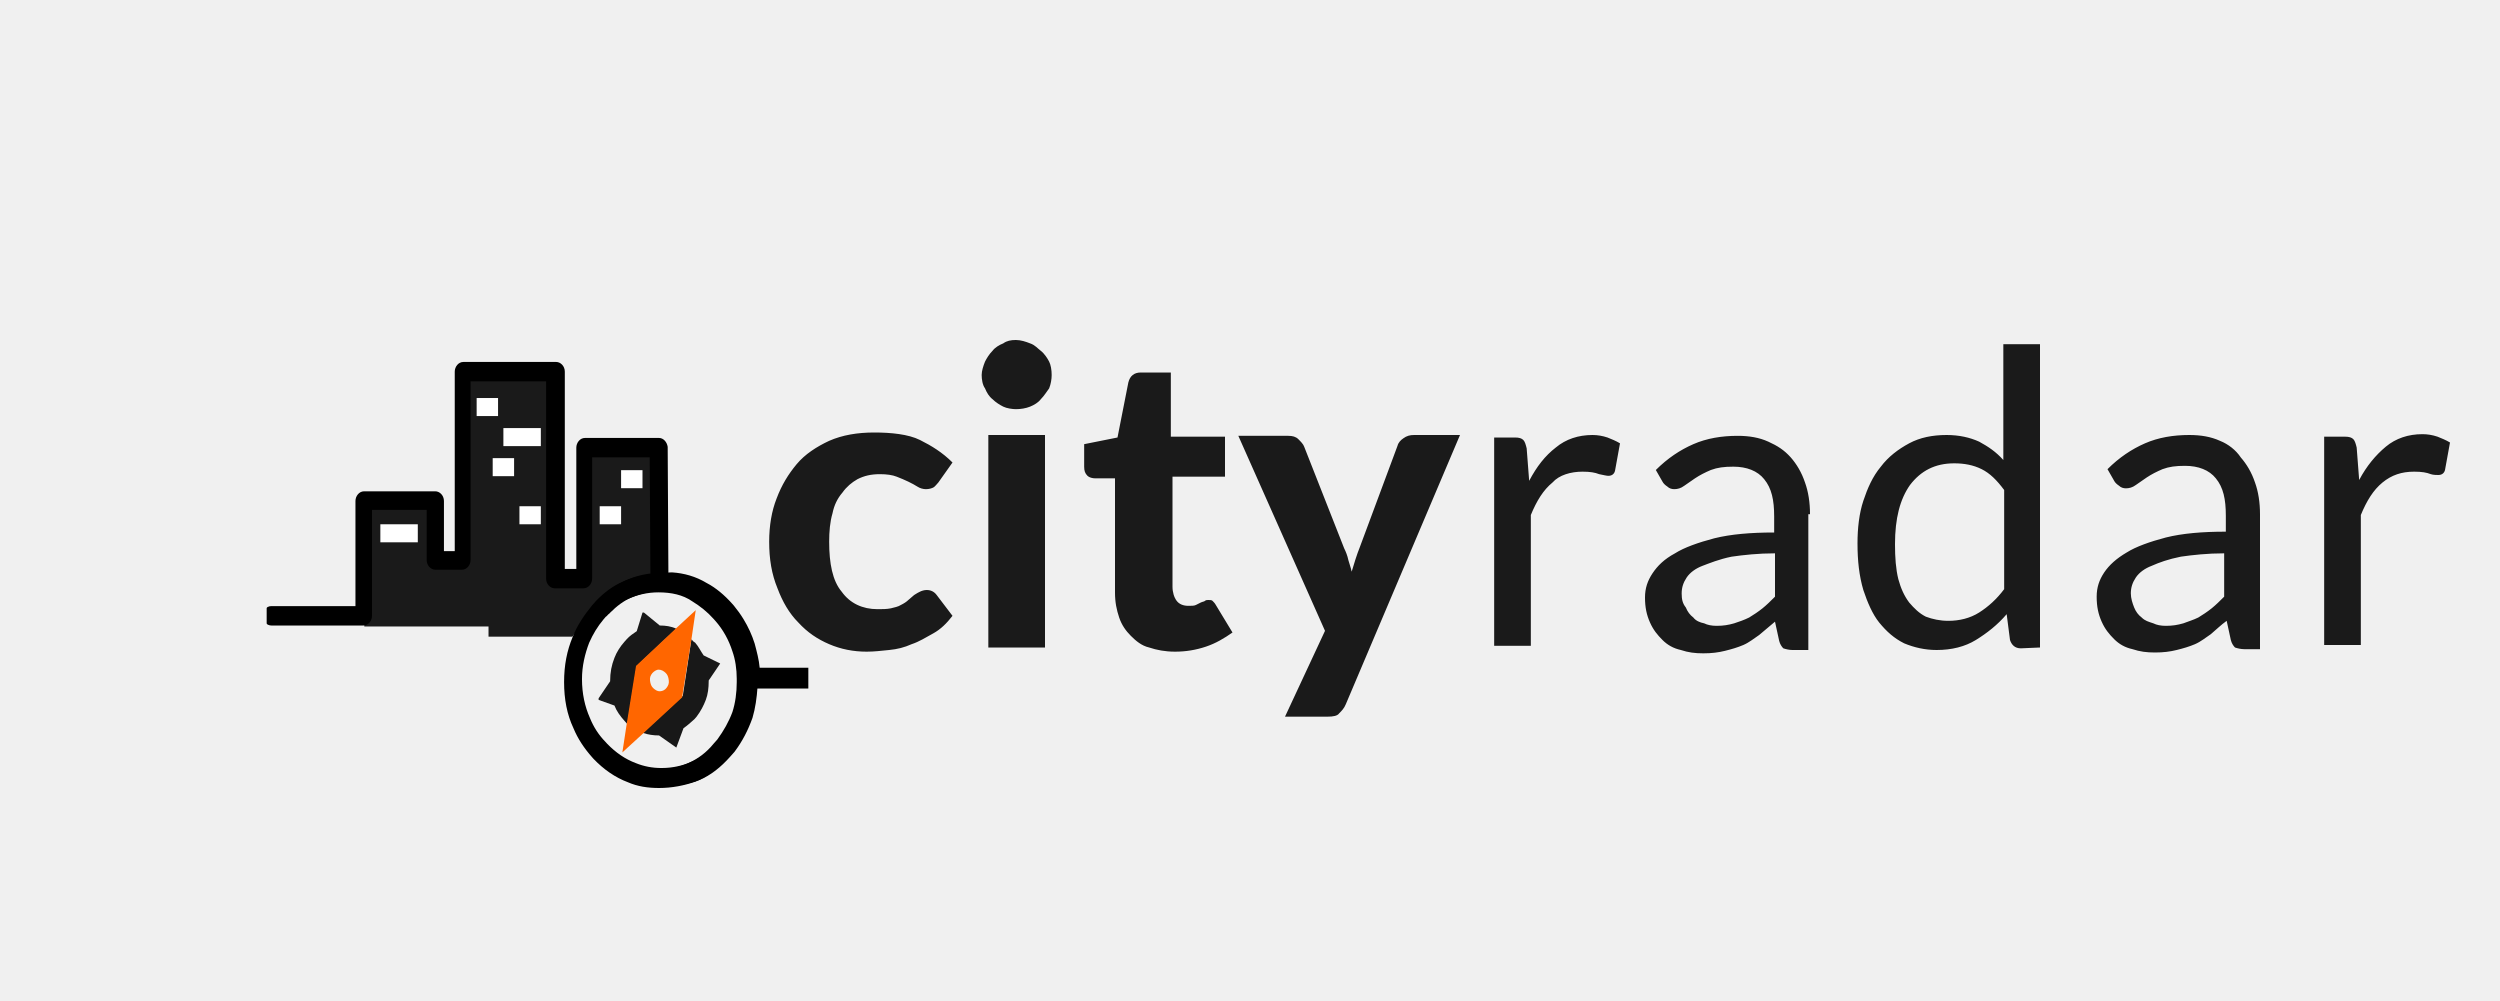
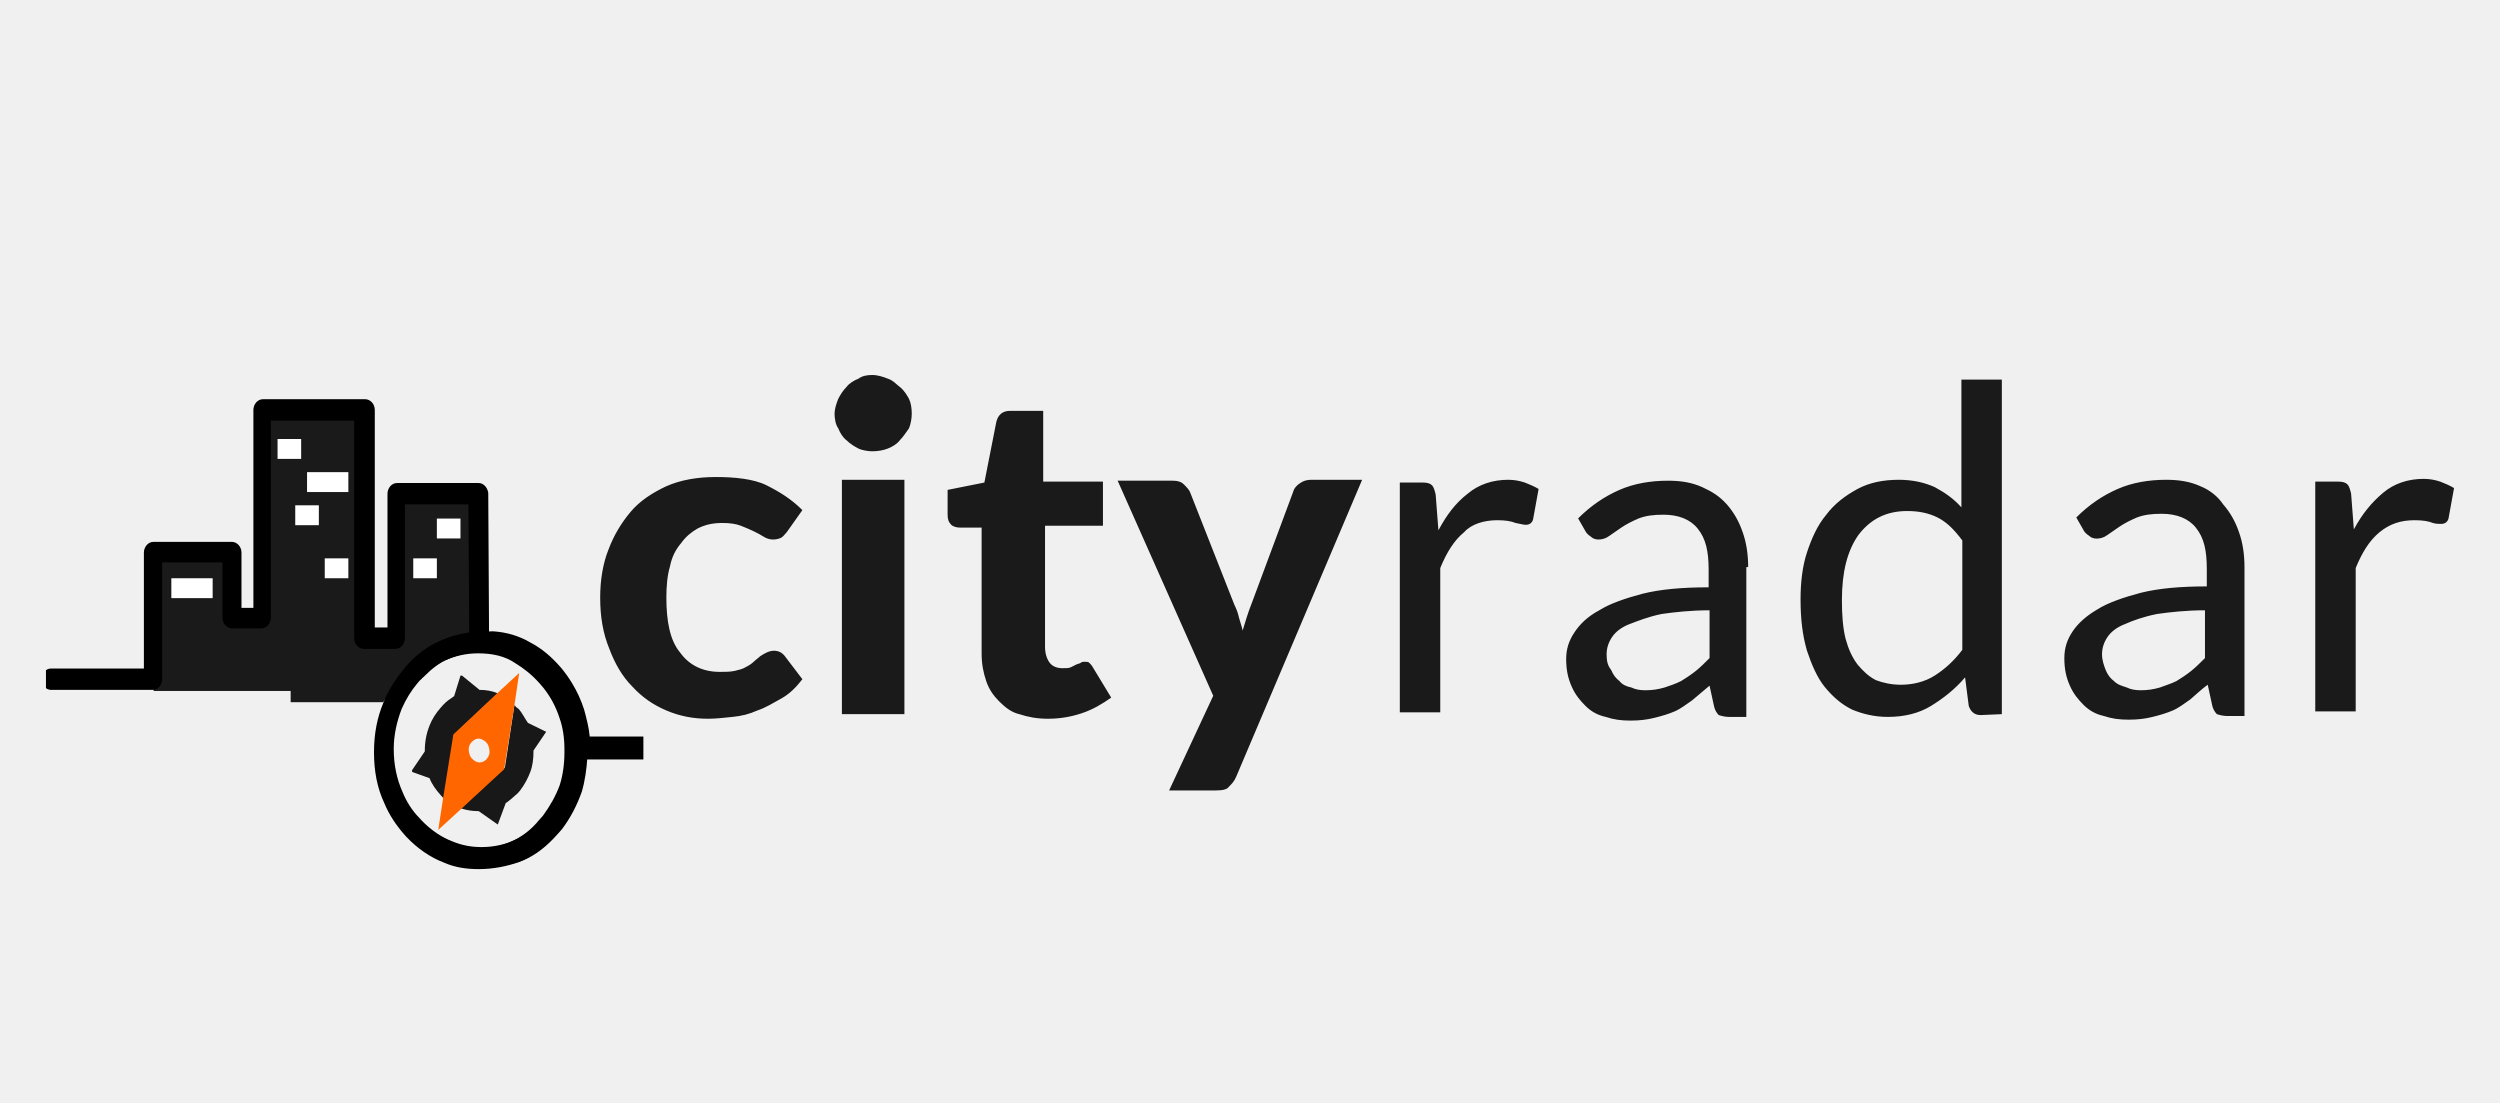
- <svg xmlns="http://www.w3.org/2000/svg" width="300" height="120" viewBox="0 0 300 120" fill="none">
-   <path d="M104.9 51.9C102.9 51.9 101.1 52.2 99.5 52.9C98 53.6 96.6 54.5 95.6 55.7C94.6 56.9 93.8 58.2 93.2 59.8C92.6 61.3 92.3 63.1 92.3 65C92.3 67.1 92.6 68.9 93.3 70.6C93.9 72.2 94.7 73.6 95.8 74.7C96.9 75.9 98.1 76.7 99.5 77.3C100.9 77.9 102.4 78.2 104 78.2C104.9 78.2 105.7 78.1 106.7 78C107.7 77.9 108.5 77.7 109.4 77.3C110.3 77 111.1 76.5 112 76C112.9 75.5 113.6 74.8 114.3 73.9L112.4 71.4C112.1 71 111.7 70.8 111.2 70.8C110.9 70.8 110.6 70.9 110.4 71C110.2 71.1 110 71.2 109.7 71.4C109.5 71.6 109.2 71.8 109 72C108.8 72.2 108.5 72.4 108.1 72.6C107.8 72.8 107.3 72.9 106.9 73C106.4 73.1 105.9 73.1 105.3 73.1C103.5 73.1 102 72.4 101 71C99.9 69.7 99.5 67.6 99.5 65C99.5 63.8 99.6 62.6 99.9 61.6C100.1 60.6 100.5 59.8 101.1 59.1C101.6 58.4 102.2 57.9 102.9 57.5C103.7 57.1 104.5 56.9 105.6 56.9C106.4 56.9 107.1 57 107.6 57.2C108.1 57.4 108.6 57.6 109 57.8C109.4 58 109.8 58.2 110.1 58.4C110.4 58.6 110.8 58.7 111.1 58.7C111.5 58.7 111.8 58.6 112 58.5C112.2 58.4 112.4 58.1 112.6 57.9L114.3 55.5C113.1 54.3 111.8 53.5 110.4 52.8C109 52.1 106.9 51.9 104.9 51.9ZM125.4 52.2H118.6V77.7H125.4V52.2ZM123.6 41.2C123.1 41 122.5 40.8 121.9 40.8C121.3 40.8 120.8 40.9 120.4 41.2C119.9 41.4 119.4 41.7 119.1 42.1C118.7 42.5 118.4 43 118.2 43.4C118 43.9 117.8 44.5 117.8 45C117.8 45.5 117.9 46.2 118.2 46.6C118.4 47.1 118.7 47.6 119.1 47.9C119.5 48.3 120 48.6 120.4 48.8C120.8 49 121.5 49.1 121.9 49.1C122.5 49.1 123.1 49 123.6 48.8C124.1 48.6 124.6 48.3 124.9 47.9C125.3 47.5 125.6 47 125.9 46.6C126.1 46.1 126.2 45.5 126.2 45C126.2 44.4 126.1 43.8 125.9 43.4C125.7 43 125.3 42.4 124.9 42.1C124.5 41.8 124.2 41.4 123.6 41.2ZM147 57.2V52.4H140.5V44.7H136.9C136.1 44.7 135.6 45.1 135.4 45.9L134.1 52.5L130.1 53.3V56C130.1 56.5 130.2 56.8 130.5 57.1C130.7 57.3 131.1 57.4 131.4 57.4H133.8V71.1C133.8 72.3 134 73.2 134.3 74.1C134.6 75 135.1 75.7 135.7 76.3C136.3 76.9 137 77.5 137.9 77.7C138.8 78 139.8 78.2 141 78.2C142.3 78.2 143.5 78 144.7 77.6C145.9 77.2 146.9 76.6 147.9 75.9L145.9 72.6C145.8 72.4 145.6 72.2 145.5 72.1C145.4 72 145.2 72 145 72C144.9 72 144.7 72 144.6 72.1C144.5 72.2 144.3 72.2 144.1 72.3C143.9 72.4 143.7 72.5 143.5 72.6C143.3 72.7 143 72.7 142.6 72.7C142 72.7 141.5 72.5 141.2 72.1C140.9 71.7 140.7 71.1 140.7 70.4V57.2H147ZM168.4 52.6C168.1 52.8 167.8 53.1 167.7 53.5L163.2 65.6C162.8 66.6 162.5 67.6 162.2 68.6C162.1 68.1 161.9 67.6 161.8 67.2C161.7 66.7 161.5 66.2 161.3 65.8L156.5 53.6C156.4 53.3 156.1 53 155.8 52.7C155.5 52.4 155.1 52.3 154.6 52.3H148.6L159 75.7L154.2 86H159.3C160 86 160.5 85.9 160.7 85.6C161 85.3 161.3 85 161.5 84.5L175.2 52.2H169.7C169.2 52.2 168.8 52.3 168.4 52.6ZM189.9 56.6C190.8 56.6 191.4 56.7 191.9 56.9C192.4 57 192.8 57.1 193 57.1C193.4 57.1 193.7 56.9 193.8 56.5L194.4 53.2C193.9 52.9 193.4 52.7 192.9 52.5C192.3 52.3 191.7 52.2 191.1 52.2C189.4 52.2 187.9 52.7 186.7 53.7C185.4 54.7 184.4 56 183.5 57.7L183.2 53.8C183.1 53.4 183 53 182.8 52.8C182.6 52.6 182.3 52.5 181.8 52.5H179.3V77.5H183.7V61.8C184.4 60.1 185.2 58.8 186.3 57.9C187.1 57 188.5 56.6 189.9 56.6ZM217.2 61.7C217.2 60.3 217 59 216.6 57.9C216.2 56.7 215.6 55.7 214.9 54.9C214.1 54 213.3 53.5 212.2 53C211.1 52.5 209.9 52.3 208.5 52.3C206.6 52.3 204.8 52.6 203.2 53.3C201.6 54 200.1 55 198.7 56.4L199.5 57.8C199.6 58 199.8 58.2 200.1 58.4C200.3 58.6 200.6 58.7 200.9 58.7C201.3 58.7 201.7 58.6 202.1 58.3C202.5 58 203 57.7 203.4 57.4C204 57 204.6 56.7 205.3 56.4C206.1 56.1 206.9 56 208 56C209.6 56 210.9 56.5 211.7 57.5C212.6 58.6 212.9 60 212.9 62V63.9C210.1 63.9 207.7 64.1 205.7 64.6C203.8 65.1 202.1 65.7 201 66.4C199.7 67.1 198.9 67.9 198.3 68.8C197.7 69.7 197.4 70.6 197.4 71.7C197.4 72.9 197.6 73.8 198 74.7C198.4 75.6 198.9 76.2 199.5 76.8C200.1 77.4 200.8 77.8 201.7 78C202.6 78.3 203.4 78.4 204.4 78.4C205.4 78.4 206.2 78.3 207 78.1C207.8 77.9 208.5 77.7 209.2 77.4C209.9 77.1 210.5 76.6 211.1 76.2C211.7 75.7 212.4 75.1 213 74.6L213.5 76.9C213.6 77.3 213.8 77.6 214 77.8C214.3 77.9 214.7 78 215.1 78H217V61.7H217.2ZM201.8 71.2C201.8 70.5 202 69.9 202.4 69.3C202.8 68.7 203.5 68.2 204.3 67.9C205.1 67.6 206.3 67.1 207.8 66.8C209.2 66.6 211 66.4 213 66.4V71.6C212.5 72.1 212 72.6 211.5 73C211 73.4 210.4 73.8 209.9 74.1C209.3 74.4 208.7 74.6 208.1 74.8C207.4 75 206.8 75.1 206 75.1C205.4 75.1 204.9 75 204.5 74.8C204 74.7 203.5 74.5 203.2 74.1C202.8 73.8 202.5 73.4 202.3 72.9C201.9 72.4 201.8 71.9 201.8 71.2ZM244.8 77.7V41.3H240.4V55.2C239.5 54.2 238.6 53.6 237.5 53C236.4 52.5 235.1 52.2 233.6 52.2C231.9 52.2 230.4 52.5 229.1 53.2C227.8 53.9 226.6 54.8 225.7 56C224.7 57.2 224.1 58.6 223.6 60.1C223.1 61.6 222.9 63.4 222.9 65.2C222.9 67.3 223.1 69.1 223.6 70.8C224.1 72.3 224.7 73.7 225.5 74.7C226.4 75.8 227.3 76.6 228.5 77.2C229.7 77.7 231 78 232.4 78C234.2 78 235.8 77.6 237.1 76.8C238.4 76 239.7 75 240.8 73.7L241.2 76.8C241.4 77.4 241.8 77.8 242.5 77.8L244.8 77.7ZM234.5 55.6C235.7 55.6 236.8 55.8 237.8 56.3C238.8 56.8 239.6 57.6 240.5 58.8V70.7C239.6 71.9 238.6 72.8 237.5 73.5C236.4 74.2 235.1 74.5 233.8 74.5C232.8 74.5 231.9 74.3 231.1 74C230.3 73.6 229.7 73 229.1 72.3C228.5 71.5 228.1 70.6 227.8 69.5C227.5 68.3 227.4 66.9 227.4 65.3C227.4 62.2 228 59.9 229.2 58.2C230.5 56.5 232.2 55.6 234.5 55.6ZM266.4 52.9C265.3 52.4 264.1 52.2 262.7 52.2C260.8 52.2 259 52.5 257.4 53.2C255.8 53.9 254.3 54.9 252.9 56.3L253.7 57.7C253.8 57.9 254 58.1 254.3 58.3C254.5 58.5 254.8 58.6 255.1 58.6C255.5 58.6 255.9 58.5 256.3 58.2C256.7 57.9 257.2 57.6 257.6 57.3C258.2 56.9 258.8 56.6 259.5 56.3C260.3 56 261.1 55.9 262.2 55.9C263.8 55.9 265.1 56.4 265.9 57.4C266.8 58.5 267.1 59.9 267.1 61.9V63.8C264.3 63.8 261.9 64 259.9 64.5C258 65 256.3 65.6 255.2 66.3C254 67 253.1 67.8 252.5 68.7C251.9 69.6 251.6 70.5 251.6 71.6C251.6 72.8 251.8 73.7 252.2 74.6C252.6 75.5 253.1 76.1 253.7 76.7C254.3 77.3 255 77.7 255.9 77.9C256.8 78.2 257.6 78.3 258.6 78.3C259.6 78.3 260.4 78.2 261.2 78C262 77.8 262.7 77.6 263.4 77.3C264.1 77 264.7 76.5 265.3 76.1C265.9 75.6 266.5 75 267.2 74.5L267.7 76.8C267.8 77.2 268 77.5 268.2 77.7C268.5 77.8 268.9 77.9 269.3 77.9H271.2V61.7C271.2 60.3 271 59 270.6 57.9C270.2 56.7 269.6 55.7 268.9 54.9C268.3 54 267.4 53.3 266.4 52.9ZM257 74.1C256.6 73.8 256.3 73.4 256.1 72.9C255.9 72.4 255.7 71.8 255.7 71.2C255.7 70.5 255.9 69.9 256.3 69.3C256.7 68.7 257.4 68.2 258.2 67.9C259.1 67.5 260.2 67.1 261.7 66.8C263.1 66.6 264.9 66.4 266.9 66.4V71.6C266.4 72.1 265.9 72.6 265.4 73C264.9 73.4 264.3 73.8 263.8 74.1C263.2 74.4 262.5 74.6 262 74.8C261.3 75 260.7 75.1 259.9 75.1C259.3 75.1 258.8 75 258.4 74.8C257.8 74.6 257.4 74.5 257 74.1ZM292.6 57C293 57 293.3 56.8 293.4 56.4L294 53.1C293.5 52.8 293 52.6 292.5 52.4C291.9 52.2 291.3 52.1 290.7 52.1C289 52.1 287.5 52.6 286.3 53.6C285.1 54.6 284 55.9 283.1 57.6L282.8 53.7C282.7 53.3 282.6 52.9 282.4 52.7C282.2 52.5 281.9 52.4 281.4 52.4H278.9V77.4H283.3V61.8C284 60.1 284.8 58.8 285.9 57.9C287 57 288.2 56.6 289.7 56.6C290.6 56.6 291.2 56.7 291.7 56.9C292 57 292.4 57 292.6 57Z" fill="#1A1A1A" />
-   <mask id="mask0" mask-type="alpha" maskUnits="userSpaceOnUse" x="32" y="41" width="65" height="56">
-     <rect x="32" y="41" width="65" height="56" fill="white" />
+ <svg xmlns="http://www.w3.org/2000/svg" width="272" height="120" viewBox="0 0 272 120" fill="none">
+   <path d="M77.9 51.9C75.9 51.9 74.1 52.2 72.5 52.9C71 53.6 69.6 54.5 68.6 55.7C67.6 56.9 66.8 58.2 66.2 59.8C65.6 61.3 65.3 63.1 65.3 65C65.3 67.1 65.6 68.9 66.3 70.6C66.9 72.2 67.7 73.6 68.8 74.7C69.9 75.9 71.1 76.7 72.5 77.3C73.9 77.9 75.4 78.2 77 78.2C77.9 78.2 78.7 78.1 79.7 78C80.7 77.9 81.5 77.7 82.4 77.3C83.3 77 84.1 76.5 85 76C85.9 75.5 86.6 74.8 87.3 73.9L85.4 71.4C85.1 71 84.7 70.8 84.2 70.8C83.9 70.8 83.6 70.9 83.4 71C83.2 71.1 83 71.2 82.7 71.4C82.5 71.6 82.2 71.8 82 72C81.8 72.2 81.5 72.4 81.1 72.6C80.8 72.8 80.3 72.9 79.9 73C79.4 73.1 78.9 73.1 78.3 73.1C76.5 73.1 75 72.4 74 71C72.9 69.7 72.5 67.6 72.5 65C72.5 63.8 72.6 62.6 72.9 61.6C73.1 60.6 73.5 59.8 74.1 59.1C74.6 58.4 75.2 57.9 75.9 57.5C76.7 57.1 77.5 56.9 78.6 56.9C79.4 56.9 80.1 57 80.6 57.2C81.1 57.4 81.6 57.6 82 57.8C82.4 58 82.8 58.2 83.1 58.4C83.4 58.6 83.8 58.7 84.1 58.7C84.5 58.7 84.8 58.6 85 58.5C85.2 58.4 85.4 58.1 85.6 57.9L87.3 55.5C86.1 54.3 84.8 53.5 83.4 52.8C82 52.1 79.9 51.9 77.9 51.9ZM98.4 52.2H91.6V77.7H98.4V52.2ZM96.6 41.2C96.1 41 95.5 40.8 94.9 40.8C94.3 40.8 93.8 40.9 93.4 41.2C92.9 41.4 92.4 41.7 92.1 42.1C91.7 42.5 91.4 43 91.2 43.4C91 43.9 90.8 44.5 90.8 45C90.8 45.5 90.9 46.2 91.2 46.6C91.4 47.1 91.7 47.6 92.1 47.9C92.5 48.3 93 48.6 93.4 48.8C93.8 49 94.5 49.1 94.9 49.1C95.5 49.1 96.1 49 96.6 48.8C97.1 48.6 97.6 48.3 97.9 47.9C98.3 47.5 98.6 47 98.9 46.6C99.1 46.1 99.2 45.5 99.2 45C99.2 44.4 99.1 43.8 98.9 43.4C98.7 43 98.3 42.4 97.9 42.1C97.5 41.8 97.2 41.4 96.6 41.2ZM120 57.2V52.4H113.5V44.7H109.9C109.1 44.7 108.6 45.1 108.4 45.9L107.1 52.5L103.1 53.3V56C103.1 56.5 103.2 56.8 103.5 57.1C103.7 57.3 104.1 57.4 104.4 57.4H106.8V71.1C106.8 72.3 107 73.2 107.3 74.1C107.6 75 108.1 75.7 108.7 76.3C109.3 76.9 110 77.5 110.9 77.7C111.8 78 112.8 78.2 114 78.2C115.3 78.2 116.5 78 117.7 77.6C118.9 77.2 119.9 76.6 120.9 75.9L118.9 72.6C118.8 72.4 118.6 72.2 118.5 72.1C118.4 72 118.2 72 118 72C117.9 72 117.7 72 117.6 72.1C117.5 72.2 117.3 72.2 117.1 72.3C116.9 72.4 116.7 72.5 116.5 72.6C116.3 72.7 116 72.7 115.6 72.7C115 72.7 114.5 72.5 114.2 72.1C113.9 71.7 113.7 71.1 113.7 70.4V57.2H120ZM141.4 52.6C141.1 52.8 140.8 53.1 140.7 53.5L136.2 65.6C135.8 66.6 135.5 67.6 135.2 68.6C135.1 68.1 134.9 67.6 134.8 67.2C134.7 66.7 134.5 66.2 134.3 65.8L129.5 53.6C129.4 53.3 129.1 53 128.8 52.7C128.5 52.4 128.1 52.3 127.6 52.3H121.6L132 75.7L127.2 86H132.3C133 86 133.5 85.9 133.7 85.6C134 85.3 134.3 85 134.5 84.5L148.2 52.2H142.7C142.2 52.2 141.8 52.3 141.4 52.6ZM162.9 56.6C163.8 56.6 164.4 56.7 164.9 56.9C165.4 57 165.8 57.1 166 57.1C166.4 57.1 166.7 56.9 166.8 56.5L167.4 53.2C166.9 52.9 166.4 52.7 165.9 52.5C165.3 52.3 164.7 52.2 164.1 52.2C162.4 52.2 160.9 52.7 159.7 53.7C158.4 54.7 157.4 56 156.5 57.7L156.2 53.8C156.1 53.4 156 53 155.8 52.8C155.6 52.6 155.3 52.5 154.8 52.5H152.3V77.5H156.7V61.8C157.4 60.1 158.2 58.8 159.3 57.9C160.1 57 161.5 56.6 162.9 56.6ZM190.2 61.7C190.2 60.3 190 59 189.6 57.9C189.2 56.7 188.6 55.7 187.9 54.9C187.1 54 186.3 53.5 185.2 53C184.1 52.5 182.9 52.3 181.5 52.3C179.6 52.3 177.8 52.6 176.2 53.3C174.6 54 173.1 55 171.7 56.4L172.5 57.8C172.6 58 172.8 58.2 173.1 58.4C173.3 58.6 173.6 58.7 173.9 58.7C174.3 58.7 174.7 58.6 175.1 58.3C175.5 58 176 57.7 176.4 57.4C177 57 177.6 56.7 178.3 56.4C179.1 56.1 179.9 56 181 56C182.6 56 183.9 56.5 184.7 57.5C185.6 58.6 185.9 60 185.9 62V63.9C183.1 63.9 180.7 64.1 178.7 64.6C176.8 65.1 175.1 65.7 174 66.4C172.7 67.1 171.9 67.9 171.3 68.8C170.7 69.7 170.4 70.6 170.4 71.7C170.4 72.9 170.6 73.8 171 74.7C171.4 75.6 171.9 76.2 172.5 76.8C173.1 77.4 173.8 77.8 174.7 78C175.6 78.3 176.4 78.4 177.4 78.4C178.4 78.4 179.2 78.3 180 78.1C180.8 77.9 181.5 77.7 182.2 77.4C182.9 77.1 183.5 76.6 184.1 76.2C184.7 75.7 185.4 75.1 186 74.6L186.5 76.9C186.6 77.3 186.8 77.6 187 77.8C187.3 77.9 187.7 78 188.1 78H190V61.7H190.2ZM174.8 71.2C174.8 70.5 175 69.9 175.4 69.3C175.8 68.7 176.5 68.2 177.3 67.9C178.1 67.6 179.3 67.1 180.8 66.8C182.2 66.6 184 66.4 186 66.4V71.6C185.5 72.1 185 72.6 184.5 73C184 73.4 183.4 73.8 182.9 74.1C182.3 74.4 181.7 74.6 181.1 74.8C180.4 75 179.8 75.1 179 75.1C178.4 75.1 177.9 75 177.5 74.8C177 74.7 176.5 74.5 176.2 74.1C175.8 73.8 175.5 73.4 175.3 72.9C174.9 72.4 174.8 71.9 174.8 71.2ZM217.8 77.7V41.3H213.4V55.2C212.5 54.2 211.6 53.6 210.5 53C209.4 52.5 208.1 52.2 206.6 52.2C204.9 52.2 203.4 52.5 202.1 53.2C200.8 53.9 199.6 54.8 198.7 56C197.7 57.2 197.1 58.6 196.6 60.1C196.1 61.6 195.9 63.4 195.9 65.2C195.9 67.3 196.1 69.1 196.6 70.8C197.1 72.3 197.7 73.7 198.5 74.7C199.4 75.8 200.3 76.6 201.5 77.2C202.7 77.7 204 78 205.4 78C207.2 78 208.8 77.6 210.1 76.8C211.4 76 212.7 75 213.8 73.7L214.2 76.8C214.4 77.4 214.8 77.8 215.5 77.8L217.8 77.7ZM207.5 55.6C208.7 55.6 209.8 55.8 210.8 56.3C211.8 56.8 212.6 57.6 213.5 58.8V70.7C212.6 71.9 211.6 72.8 210.5 73.5C209.4 74.2 208.1 74.5 206.8 74.5C205.8 74.5 204.9 74.3 204.1 74C203.3 73.6 202.7 73 202.1 72.3C201.5 71.5 201.1 70.6 200.8 69.5C200.5 68.3 200.4 66.9 200.4 65.3C200.4 62.2 201 59.9 202.2 58.2C203.5 56.5 205.2 55.6 207.5 55.6ZM239.4 52.9C238.3 52.4 237.1 52.2 235.7 52.2C233.8 52.2 232 52.5 230.4 53.2C228.8 53.9 227.3 54.9 225.9 56.3L226.7 57.7C226.8 57.9 227 58.1 227.3 58.3C227.5 58.5 227.8 58.6 228.1 58.6C228.5 58.6 228.9 58.5 229.3 58.2C229.7 57.9 230.2 57.6 230.6 57.3C231.2 56.9 231.8 56.6 232.5 56.3C233.3 56 234.1 55.9 235.2 55.9C236.8 55.9 238.1 56.4 238.9 57.4C239.8 58.5 240.1 59.9 240.1 61.9V63.8C237.3 63.8 234.9 64 232.9 64.5C231 65 229.3 65.6 228.2 66.3C227 67 226.1 67.8 225.5 68.7C224.9 69.6 224.6 70.5 224.6 71.6C224.6 72.8 224.8 73.7 225.2 74.6C225.6 75.5 226.1 76.1 226.7 76.7C227.3 77.3 228 77.7 228.9 77.9C229.8 78.2 230.6 78.3 231.6 78.3C232.6 78.3 233.4 78.2 234.2 78C235 77.8 235.7 77.6 236.4 77.3C237.1 77 237.7 76.5 238.3 76.1C238.9 75.6 239.5 75 240.2 74.5L240.7 76.8C240.8 77.2 241 77.5 241.2 77.7C241.5 77.8 241.9 77.9 242.3 77.9H244.2V61.7C244.2 60.3 244 59 243.6 57.9C243.2 56.7 242.6 55.7 241.9 54.9C241.3 54 240.4 53.3 239.4 52.9ZM230 74.1C229.6 73.8 229.3 73.4 229.1 72.9C228.9 72.4 228.7 71.8 228.7 71.2C228.7 70.5 228.9 69.9 229.3 69.3C229.7 68.7 230.4 68.2 231.2 67.9C232.1 67.5 233.2 67.1 234.7 66.8C236.1 66.6 237.9 66.4 239.9 66.4V71.6C239.4 72.1 238.9 72.6 238.4 73C237.9 73.4 237.3 73.8 236.8 74.1C236.2 74.4 235.5 74.6 235 74.8C234.3 75 233.7 75.1 232.9 75.1C232.3 75.1 231.8 75 231.4 74.8C230.8 74.6 230.4 74.5 230 74.1ZM265.6 57C266 57 266.3 56.8 266.4 56.4L267 53.1C266.5 52.8 266 52.6 265.5 52.4C264.9 52.2 264.3 52.1 263.7 52.1C262 52.1 260.5 52.6 259.3 53.6C258.1 54.6 257 55.9 256.1 57.6L255.8 53.7C255.7 53.3 255.6 52.9 255.4 52.7C255.2 52.5 254.9 52.4 254.4 52.4H251.9V77.4H256.3V61.8C257 60.1 257.8 58.8 258.9 57.9C260 57 261.2 56.6 262.7 56.6C263.6 56.6 264.2 56.7 264.7 56.9C265 57 265.4 57 265.6 57Z" fill="#1A1A1A" />
+   <mask id="mask0" mask-type="alpha" maskUnits="userSpaceOnUse" x="5" y="41" width="65" height="56">
+     <rect x="5" y="41" width="65" height="56" fill="white" />
  </mask>
  <g mask="url(#mask0)">
-     <rect x="43.716" y="60.027" width="8.346" height="13.707" fill="#1A1A1A" />
-     <rect x="55.914" y="44.878" width="10.914" height="28.857" fill="#1A1A1A" />
-     <rect x="70.037" y="53.534" width="8.988" height="15.871" fill="#1A1A1A" />
-     <rect x="43.716" y="66.52" width="16.049" height="8.657" fill="#1A1A1A" />
-     <path d="M59.123 66.52L65.864 69.534H70.358H75.173L70.358 73.219L68.432 75.898H59.123V66.52Z" fill="#1A1A1A" stroke="#1A1A1A" />
-     <rect x="57.198" y="47.763" width="2.568" height="2.164" fill="white" />
-     <rect x="59.123" y="54.977" width="2.568" height="2.164" fill="white" />
-     <rect x="74.531" y="56.42" width="2.568" height="2.164" fill="white" />
-     <rect x="62.333" y="60.749" width="2.568" height="2.164" fill="white" />
-     <rect x="71.963" y="60.749" width="2.568" height="2.164" fill="white" />
-     <rect x="60.407" y="51.37" width="4.494" height="2.164" fill="white" />
-     <rect x="45.642" y="62.913" width="4.494" height="2.164" fill="white" />
-     <path fill-rule="evenodd" clip-rule="evenodd" d="M78.05 68.949L80.208 68.852L80.122 53.621C80.036 53.039 79.604 52.554 79.086 52.554H70.194C69.59 52.554 69.158 53.136 69.158 53.718V68.27H67.777V44.599C67.777 43.92 67.259 43.435 66.741 43.435H55.604C55 43.435 54.569 44.017 54.569 44.599V66.136H53.273V60.121C53.273 59.442 52.755 58.957 52.238 58.957H43.691C43.087 58.957 42.655 59.539 42.655 60.121V72.733H32.554C31.95 72.733 31.519 73.314 31.519 73.897C31.519 74.576 32.036 75.061 32.554 75.061H43.605C44.209 75.061 44.641 74.479 44.641 73.897V61.188H51.202V67.203C51.202 67.882 51.72 68.367 52.238 68.367H55.432C56.036 68.367 56.468 67.785 56.468 67.203V45.763H65.532V69.434C65.532 70.113 66.05 70.598 66.568 70.598H70.021C70.626 70.598 71.057 70.016 71.057 69.434V54.882H77.964L78.05 68.949Z" fill="black" />
-     <path d="M75.374 93.881C76.496 94.366 77.705 94.56 79.086 94.56C80.64 94.56 82.108 94.269 83.489 93.784C84.87 93.202 86.079 92.232 87.201 90.971L87.632 90.486L87.719 90.389C88.668 89.127 89.359 87.769 89.877 86.314C90.222 85.15 90.395 83.889 90.481 82.628H101.1C101.704 82.628 102.136 82.046 102.136 81.464C102.136 80.784 101.618 80.299 101.1 80.299H90.74C90.654 79.329 90.395 78.359 90.136 77.389C89.817 76.375 89.368 75.397 88.808 74.479H85.82C86.769 75.546 87.46 76.807 87.891 78.165C88.237 79.135 88.409 80.299 88.409 81.464V81.852C88.409 83.113 88.237 84.374 87.891 85.441C87.46 86.605 86.856 87.672 86.079 88.74L85.647 89.225C84.784 90.292 83.748 91.068 82.625 91.553C81.59 92.038 80.295 92.329 79 92.329H78.913C77.877 92.329 76.841 92.135 75.892 91.747C74.597 91.262 73.475 90.486 72.439 89.418L72.266 89.225C71.403 88.351 70.798 87.381 70.367 86.314C69.762 84.956 69.417 83.404 69.417 81.658C69.417 80.105 69.762 78.65 70.28 77.292C70.747 76.244 71.283 75.354 72.015 74.479C72.096 74.382 72.18 74.285 72.266 74.188C72.352 74.139 72.417 74.066 72.482 73.994C72.546 73.921 72.611 73.848 72.698 73.8L72.784 73.703C73.561 72.927 74.424 72.247 75.374 71.859C76.496 71.374 77.705 71.083 79 71.083C80.553 71.083 81.935 71.374 83.057 72.15C84.007 72.733 84.87 73.412 85.647 74.285L85.82 74.479H88.808C88.458 73.904 88.065 73.352 87.632 72.829L87.46 72.635C86.51 71.568 85.474 70.695 84.352 70.113C83.057 69.337 81.676 68.949 80.208 68.852L78.05 68.949C76.841 69.046 75.719 69.337 74.683 69.822C73.561 70.307 72.525 71.083 71.575 72.053L71.057 72.635C70.576 73.225 70.118 73.839 69.715 74.479C69.322 75.102 68.982 75.749 68.726 76.419C68.036 78.068 67.691 79.814 67.691 81.852C67.691 83.889 68.036 85.732 68.813 87.381C69.331 88.642 70.108 89.807 71.057 90.874L71.23 91.068C72.439 92.329 73.82 93.299 75.374 93.881Z" fill="black" />
-     <path d="M75.794 93.713C76.917 94.198 78.125 94.392 79.507 94.392C81.061 94.392 82.528 94.102 83.909 93.616C85.291 93.034 86.499 92.064 87.621 90.803L88.053 90.318L88.139 90.221C89.089 88.96 89.78 87.602 90.298 86.147C90.643 84.982 90.816 83.721 90.902 82.46H101.52C102.125 82.46 102.556 81.878 102.556 81.296C102.556 80.617 102.038 80.132 101.52 80.132H91.161C91.075 79.162 90.816 78.192 90.557 77.221C90.238 76.207 89.789 75.229 89.229 74.311H86.24C87.19 75.378 87.88 76.639 88.312 77.998C88.657 78.968 88.83 80.132 88.83 81.296V81.684C88.83 82.945 88.657 84.206 88.312 85.273C87.88 86.438 87.276 87.505 86.499 88.572L86.068 89.057C85.204 90.124 84.168 90.9 83.046 91.385C82.01 91.87 80.715 92.161 79.42 92.161H79.334C78.298 92.161 77.262 91.967 76.312 91.579C75.017 91.094 73.895 90.318 72.859 89.251L72.686 89.057C71.823 88.184 71.219 87.214 70.787 86.147C70.183 84.788 69.838 83.236 69.838 81.49C69.838 79.938 70.183 78.483 70.701 77.124C71.167 76.077 71.703 75.186 72.435 74.311C72.517 74.214 72.6 74.117 72.686 74.02C72.773 73.972 72.838 73.899 72.902 73.826C72.967 73.753 73.032 73.68 73.118 73.632L73.204 73.535C73.981 72.759 74.845 72.08 75.794 71.692C76.917 71.207 78.125 70.916 79.42 70.916C80.974 70.916 82.355 71.207 83.478 71.983C84.427 72.565 85.291 73.244 86.068 74.117L86.24 74.311H89.229C88.879 73.736 88.485 73.185 88.053 72.662L87.88 72.468C86.931 71.401 85.895 70.528 84.773 69.945C83.478 69.169 82.096 68.781 80.629 68.684L78.471 68.781C77.262 68.878 76.14 69.169 75.104 69.654C73.981 70.139 72.945 70.916 71.996 71.886L71.478 72.468C70.997 73.057 70.538 73.672 70.135 74.311C69.743 74.934 69.403 75.581 69.147 76.251C68.456 77.9 68.111 79.647 68.111 81.684C68.111 83.721 68.456 85.564 69.233 87.214C69.751 88.475 70.528 89.639 71.478 90.706L71.651 90.9C72.859 92.161 74.24 93.131 75.794 93.713Z" fill="black" />
-     <path opacity="0.9" d="M77.1 73.508L76.41 75.74C75.978 76.031 75.546 76.322 75.201 76.71C75.115 76.807 75.028 76.904 74.942 77.001C74.424 77.583 73.993 78.262 73.734 78.941C73.388 79.814 73.216 80.687 73.216 81.755L71.834 83.792C71.834 83.889 71.834 83.889 71.834 83.986L73.734 84.665C73.993 85.344 74.424 85.926 74.942 86.508L75.028 86.605C75.115 86.702 75.201 86.799 75.287 86.896L76.41 79.911L81.158 75.449C80.553 75.158 79.863 75.061 79.172 75.061L77.273 73.508C77.273 73.508 77.187 73.508 77.1 73.508ZM83.402 77.098C83.316 77.098 83.316 77.001 83.23 77.001C83.143 76.904 83.057 76.807 82.971 76.71L81.935 83.501L77.1 87.963H77.187C77.791 88.157 78.395 88.254 79.086 88.254L81.158 89.71L82.021 87.381C82.453 87.09 82.884 86.702 83.316 86.314C83.402 86.217 83.489 86.12 83.575 86.023C84.093 85.344 84.438 84.665 84.697 83.986C84.956 83.307 85.043 82.531 85.043 81.755V81.658L86.424 79.62L84.438 78.65C84.093 78.165 83.834 77.583 83.402 77.098Z" fill="black" />
-     <path d="M82.971 76.71L83.489 73.217L81.072 75.449L76.323 79.911L75.201 86.896L74.683 90.291L77.014 88.157L81.848 83.695L82.971 76.71ZM78.827 80.396C79.086 80.299 79.431 80.396 79.69 80.59C79.949 80.784 80.122 80.978 80.208 81.366C80.294 81.754 80.294 82.045 80.122 82.336C79.949 82.627 79.776 82.822 79.431 82.918C79.086 83.016 78.827 82.918 78.568 82.725C78.309 82.53 78.136 82.336 78.05 81.948C77.964 81.56 77.964 81.269 78.136 80.978C78.309 80.687 78.568 80.493 78.827 80.396Z" fill="#FF6600" />
+     <rect x="16.716" y="60.027" width="8.346" height="13.707" fill="#1A1A1A" />
+     <rect x="28.914" y="44.878" width="10.914" height="28.857" fill="#1A1A1A" />
+     <rect x="43.037" y="53.535" width="8.988" height="15.871" fill="#1A1A1A" />
+     <rect x="16.716" y="66.52" width="16.049" height="8.657" fill="#1A1A1A" />
+     <path d="M32.123 66.52L38.864 69.534H43.358H48.173L43.358 73.219L41.432 75.898H32.123V66.52Z" fill="#1A1A1A" stroke="#1A1A1A" />
+     <rect x="30.198" y="47.763" width="2.568" height="2.164" fill="white" />
+     <rect x="32.123" y="54.977" width="2.568" height="2.164" fill="white" />
+     <rect x="47.531" y="56.42" width="2.568" height="2.164" fill="white" />
+     <rect x="35.333" y="60.749" width="2.568" height="2.164" fill="white" />
+     <rect x="44.963" y="60.749" width="2.568" height="2.164" fill="white" />
+     <rect x="33.407" y="51.37" width="4.494" height="2.164" fill="white" />
+     <rect x="18.642" y="62.913" width="4.494" height="2.164" fill="white" />
+     <path fill-rule="evenodd" clip-rule="evenodd" d="M51.05 68.949L53.208 68.852L53.122 53.621C53.036 53.039 52.604 52.554 52.086 52.554H43.194C42.59 52.554 42.158 53.136 42.158 53.718V68.27H40.777V44.599C40.777 43.92 40.259 43.435 39.741 43.435H28.604C28 43.435 27.569 44.017 27.569 44.599V66.136H26.273V60.121C26.273 59.442 25.756 58.957 25.238 58.957H16.691C16.087 58.957 15.655 59.539 15.655 60.121V72.733H5.554C4.95 72.733 4.519 73.314 4.519 73.897C4.519 74.576 5.037 75.061 5.554 75.061H16.605C17.209 75.061 17.641 74.479 17.641 73.897V61.188H24.202V67.203C24.202 67.882 24.72 68.367 25.238 68.367H28.432C29.036 68.367 29.468 67.785 29.468 67.203V45.763H38.532V69.434C38.532 70.113 39.05 70.598 39.568 70.598H43.021C43.626 70.598 44.057 70.016 44.057 69.434V54.882H50.964L51.05 68.949Z" fill="black" />
+     <path d="M48.374 93.881C49.496 94.366 50.705 94.56 52.086 94.56C53.64 94.56 55.108 94.269 56.489 93.784C57.87 93.202 59.079 92.232 60.201 90.971L60.633 90.486L60.719 90.389C61.669 89.127 62.359 87.769 62.877 86.314C63.222 85.15 63.395 83.889 63.481 82.628H74.1C74.704 82.628 75.136 82.046 75.136 81.464C75.136 80.784 74.618 80.299 74.1 80.299H63.74C63.654 79.329 63.395 78.359 63.136 77.389C62.818 76.375 62.368 75.397 61.809 74.479H58.82C59.769 75.546 60.46 76.807 60.892 78.165C61.237 79.135 61.41 80.299 61.41 81.464V81.852C61.41 83.113 61.237 84.374 60.892 85.441C60.46 86.605 59.856 87.672 59.079 88.74L58.647 89.225C57.784 90.292 56.748 91.068 55.625 91.553C54.59 92.038 53.295 92.329 52 92.329H51.913C50.877 92.329 49.841 92.135 48.892 91.747C47.597 91.262 46.474 90.486 45.439 89.418L45.266 89.225C44.403 88.351 43.798 87.381 43.367 86.314C42.762 84.956 42.417 83.404 42.417 81.658C42.417 80.105 42.762 78.65 43.28 77.292C43.747 76.244 44.283 75.354 45.015 74.479C45.096 74.382 45.18 74.285 45.266 74.188C45.352 74.139 45.417 74.066 45.482 73.994C45.547 73.921 45.611 73.848 45.698 73.8L45.784 73.703C46.561 72.927 47.424 72.247 48.374 71.859C49.496 71.374 50.705 71.083 52 71.083C53.553 71.083 54.935 71.374 56.057 72.15C57.007 72.733 57.87 73.412 58.647 74.285L58.82 74.479H61.809C61.458 73.904 61.065 73.352 60.633 72.829L60.46 72.635C59.51 71.568 58.474 70.695 57.352 70.113C56.057 69.337 54.676 68.949 53.208 68.852L51.05 68.949C49.841 69.046 48.719 69.337 47.683 69.822C46.561 70.307 45.525 71.083 44.575 72.053L44.057 72.635C43.576 73.225 43.118 73.839 42.715 74.479C42.322 75.102 41.982 75.749 41.726 76.419C41.036 78.068 40.691 79.814 40.691 81.852C40.691 83.889 41.036 85.732 41.813 87.381C42.331 88.642 43.108 89.807 44.057 90.874L44.23 91.068C45.439 92.329 46.82 93.299 48.374 93.881Z" fill="black" />
+     <path d="M48.794 93.713C49.917 94.198 51.125 94.392 52.507 94.392C54.06 94.392 55.528 94.102 56.909 93.616C58.291 93.034 59.499 92.064 60.621 90.803L61.053 90.318L61.139 90.221C62.089 88.96 62.78 87.602 63.298 86.147C63.643 84.982 63.816 83.721 63.902 82.46H74.52C75.125 82.46 75.556 81.878 75.556 81.296C75.556 80.617 75.038 80.132 74.52 80.132H64.161C64.075 79.162 63.816 78.192 63.557 77.221C63.238 76.207 62.789 75.229 62.229 74.311H59.24C60.19 75.378 60.88 76.639 61.312 77.998C61.657 78.968 61.83 80.132 61.83 81.296V81.684C61.83 82.945 61.657 84.206 61.312 85.273C60.88 86.438 60.276 87.505 59.499 88.572L59.068 89.057C58.204 90.124 57.168 90.9 56.046 91.385C55.01 91.87 53.715 92.161 52.42 92.161H52.334C51.298 92.161 50.262 91.967 49.312 91.579C48.017 91.094 46.895 90.318 45.859 89.251L45.687 89.057C44.823 88.184 44.219 87.214 43.787 86.147C43.183 84.788 42.838 83.236 42.838 81.49C42.838 79.938 43.183 78.483 43.701 77.124C44.167 76.077 44.703 75.186 45.435 74.311C45.517 74.214 45.6 74.117 45.687 74.02C45.773 73.972 45.838 73.899 45.902 73.826C45.967 73.753 46.032 73.68 46.118 73.632L46.205 73.535C46.981 72.759 47.845 72.08 48.794 71.692C49.917 71.207 51.125 70.916 52.42 70.916C53.974 70.916 55.355 71.207 56.478 71.983C57.427 72.565 58.291 73.244 59.068 74.117L59.24 74.311H62.229C61.879 73.736 61.485 73.185 61.053 72.662L60.88 72.468C59.931 71.401 58.895 70.528 57.773 69.945C56.478 69.169 55.096 68.781 53.629 68.684L51.471 68.781C50.262 68.878 49.14 69.169 48.104 69.654C46.981 70.139 45.946 70.916 44.996 71.886L44.478 72.468C43.997 73.057 43.538 73.672 43.135 74.311C42.742 74.934 42.403 75.581 42.147 76.251C41.456 77.9 41.111 79.647 41.111 81.684C41.111 83.721 41.456 85.564 42.233 87.214C42.751 88.475 43.528 89.639 44.478 90.706L44.651 90.9C45.859 92.161 47.24 93.131 48.794 93.713Z" fill="black" />
+     <path opacity="0.9" d="M50.101 73.508L49.41 75.74C48.978 76.031 48.547 76.322 48.201 76.71C48.115 76.807 48.029 76.904 47.942 77.001C47.424 77.583 46.993 78.262 46.734 78.941C46.388 79.814 46.216 80.687 46.216 81.755L44.834 83.792C44.834 83.889 44.834 83.889 44.834 83.986L46.734 84.665C46.993 85.344 47.424 85.926 47.942 86.508L48.029 86.605C48.115 86.702 48.201 86.799 48.288 86.896L49.41 79.911L54.158 75.449C53.554 75.158 52.863 75.061 52.172 75.061L50.273 73.508C50.273 73.508 50.187 73.508 50.101 73.508ZM56.403 77.098C56.316 77.098 56.316 77.001 56.23 77.001C56.144 76.904 56.057 76.807 55.971 76.71L54.935 83.501L50.101 87.963H50.187C50.791 88.157 51.395 88.254 52.086 88.254L54.158 89.71L55.021 87.381C55.453 87.09 55.885 86.702 56.316 86.314C56.403 86.217 56.489 86.12 56.575 86.023C57.093 85.344 57.438 84.665 57.697 83.986C57.956 83.307 58.043 82.531 58.043 81.755V81.658L59.424 79.62L57.438 78.65C57.093 78.165 56.834 77.583 56.403 77.098Z" fill="black" />
+     <path d="M55.971 76.71L56.489 73.217L54.072 75.449L49.324 79.911L48.201 86.896L47.683 90.291L50.014 88.157L54.849 83.695L55.971 76.71ZM51.827 80.396C52.086 80.299 52.431 80.396 52.69 80.59C52.949 80.784 53.122 80.978 53.208 81.366C53.295 81.754 53.295 82.045 53.122 82.336C52.949 82.627 52.777 82.822 52.431 82.918C52.086 83.016 51.827 82.918 51.568 82.725C51.309 82.53 51.136 82.336 51.05 81.948C50.964 81.56 50.964 81.269 51.136 80.978C51.309 80.687 51.568 80.493 51.827 80.396Z" fill="#FF6600" />
  </g>
</svg>
